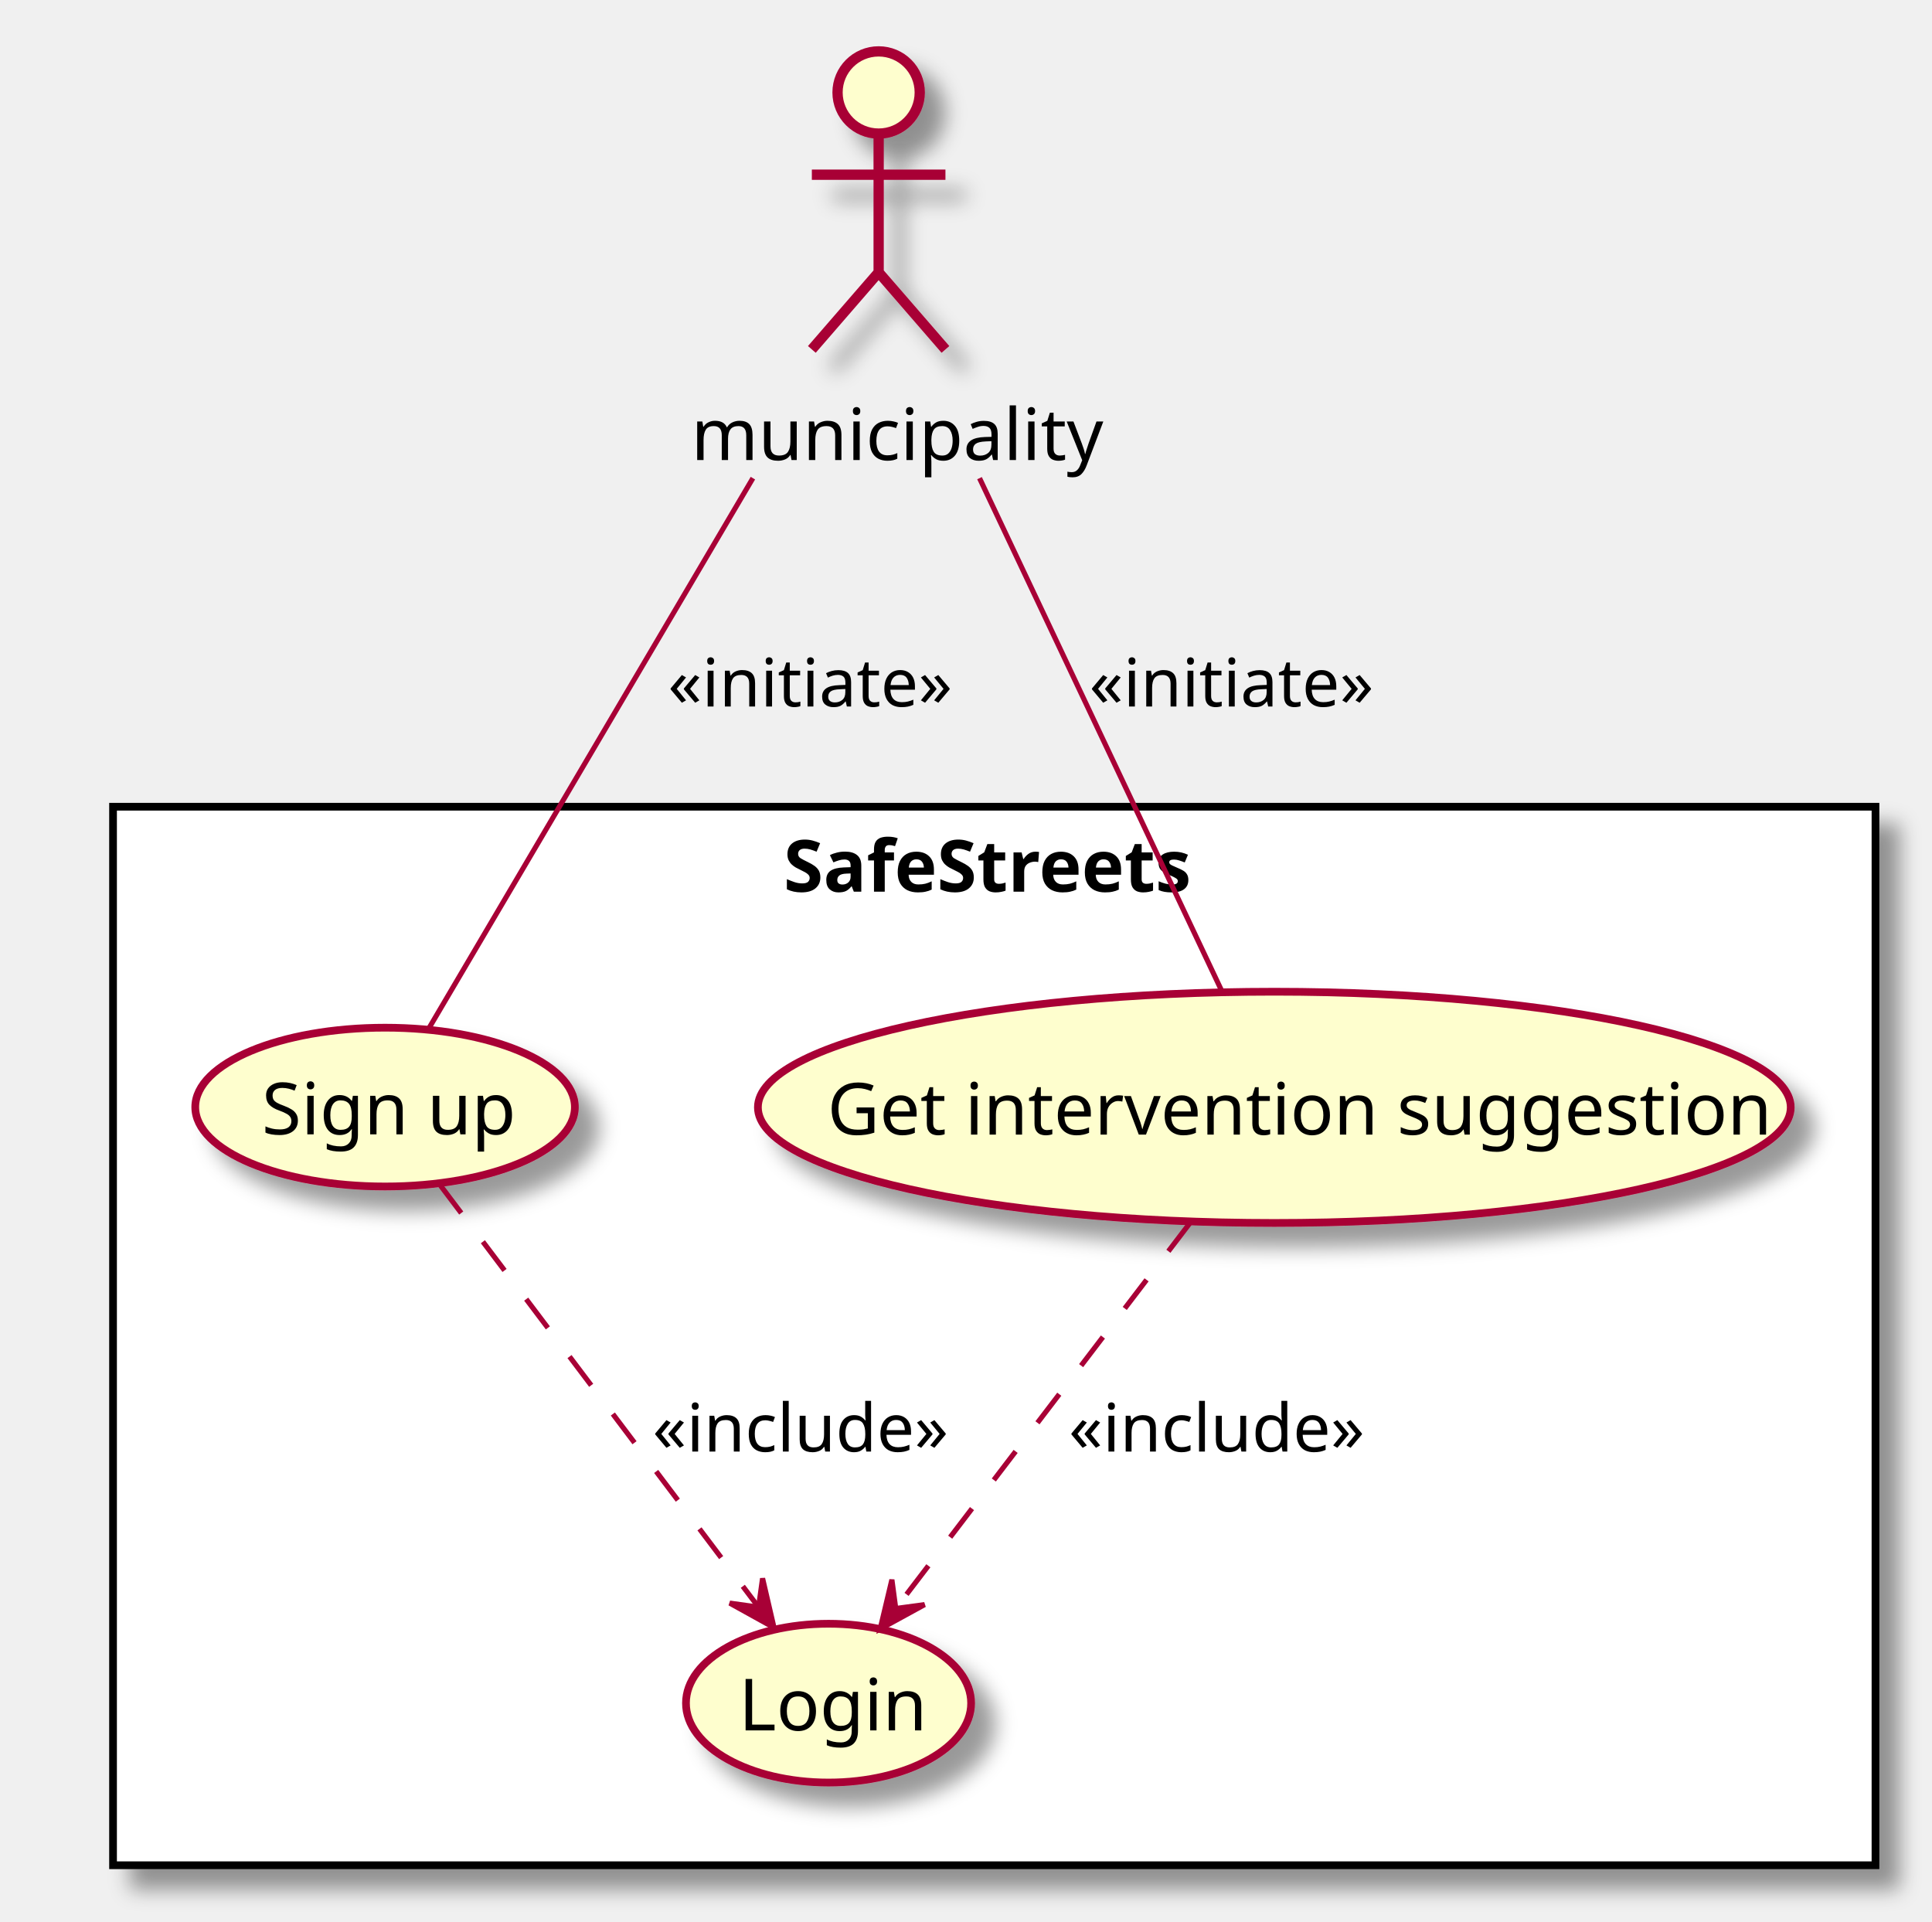
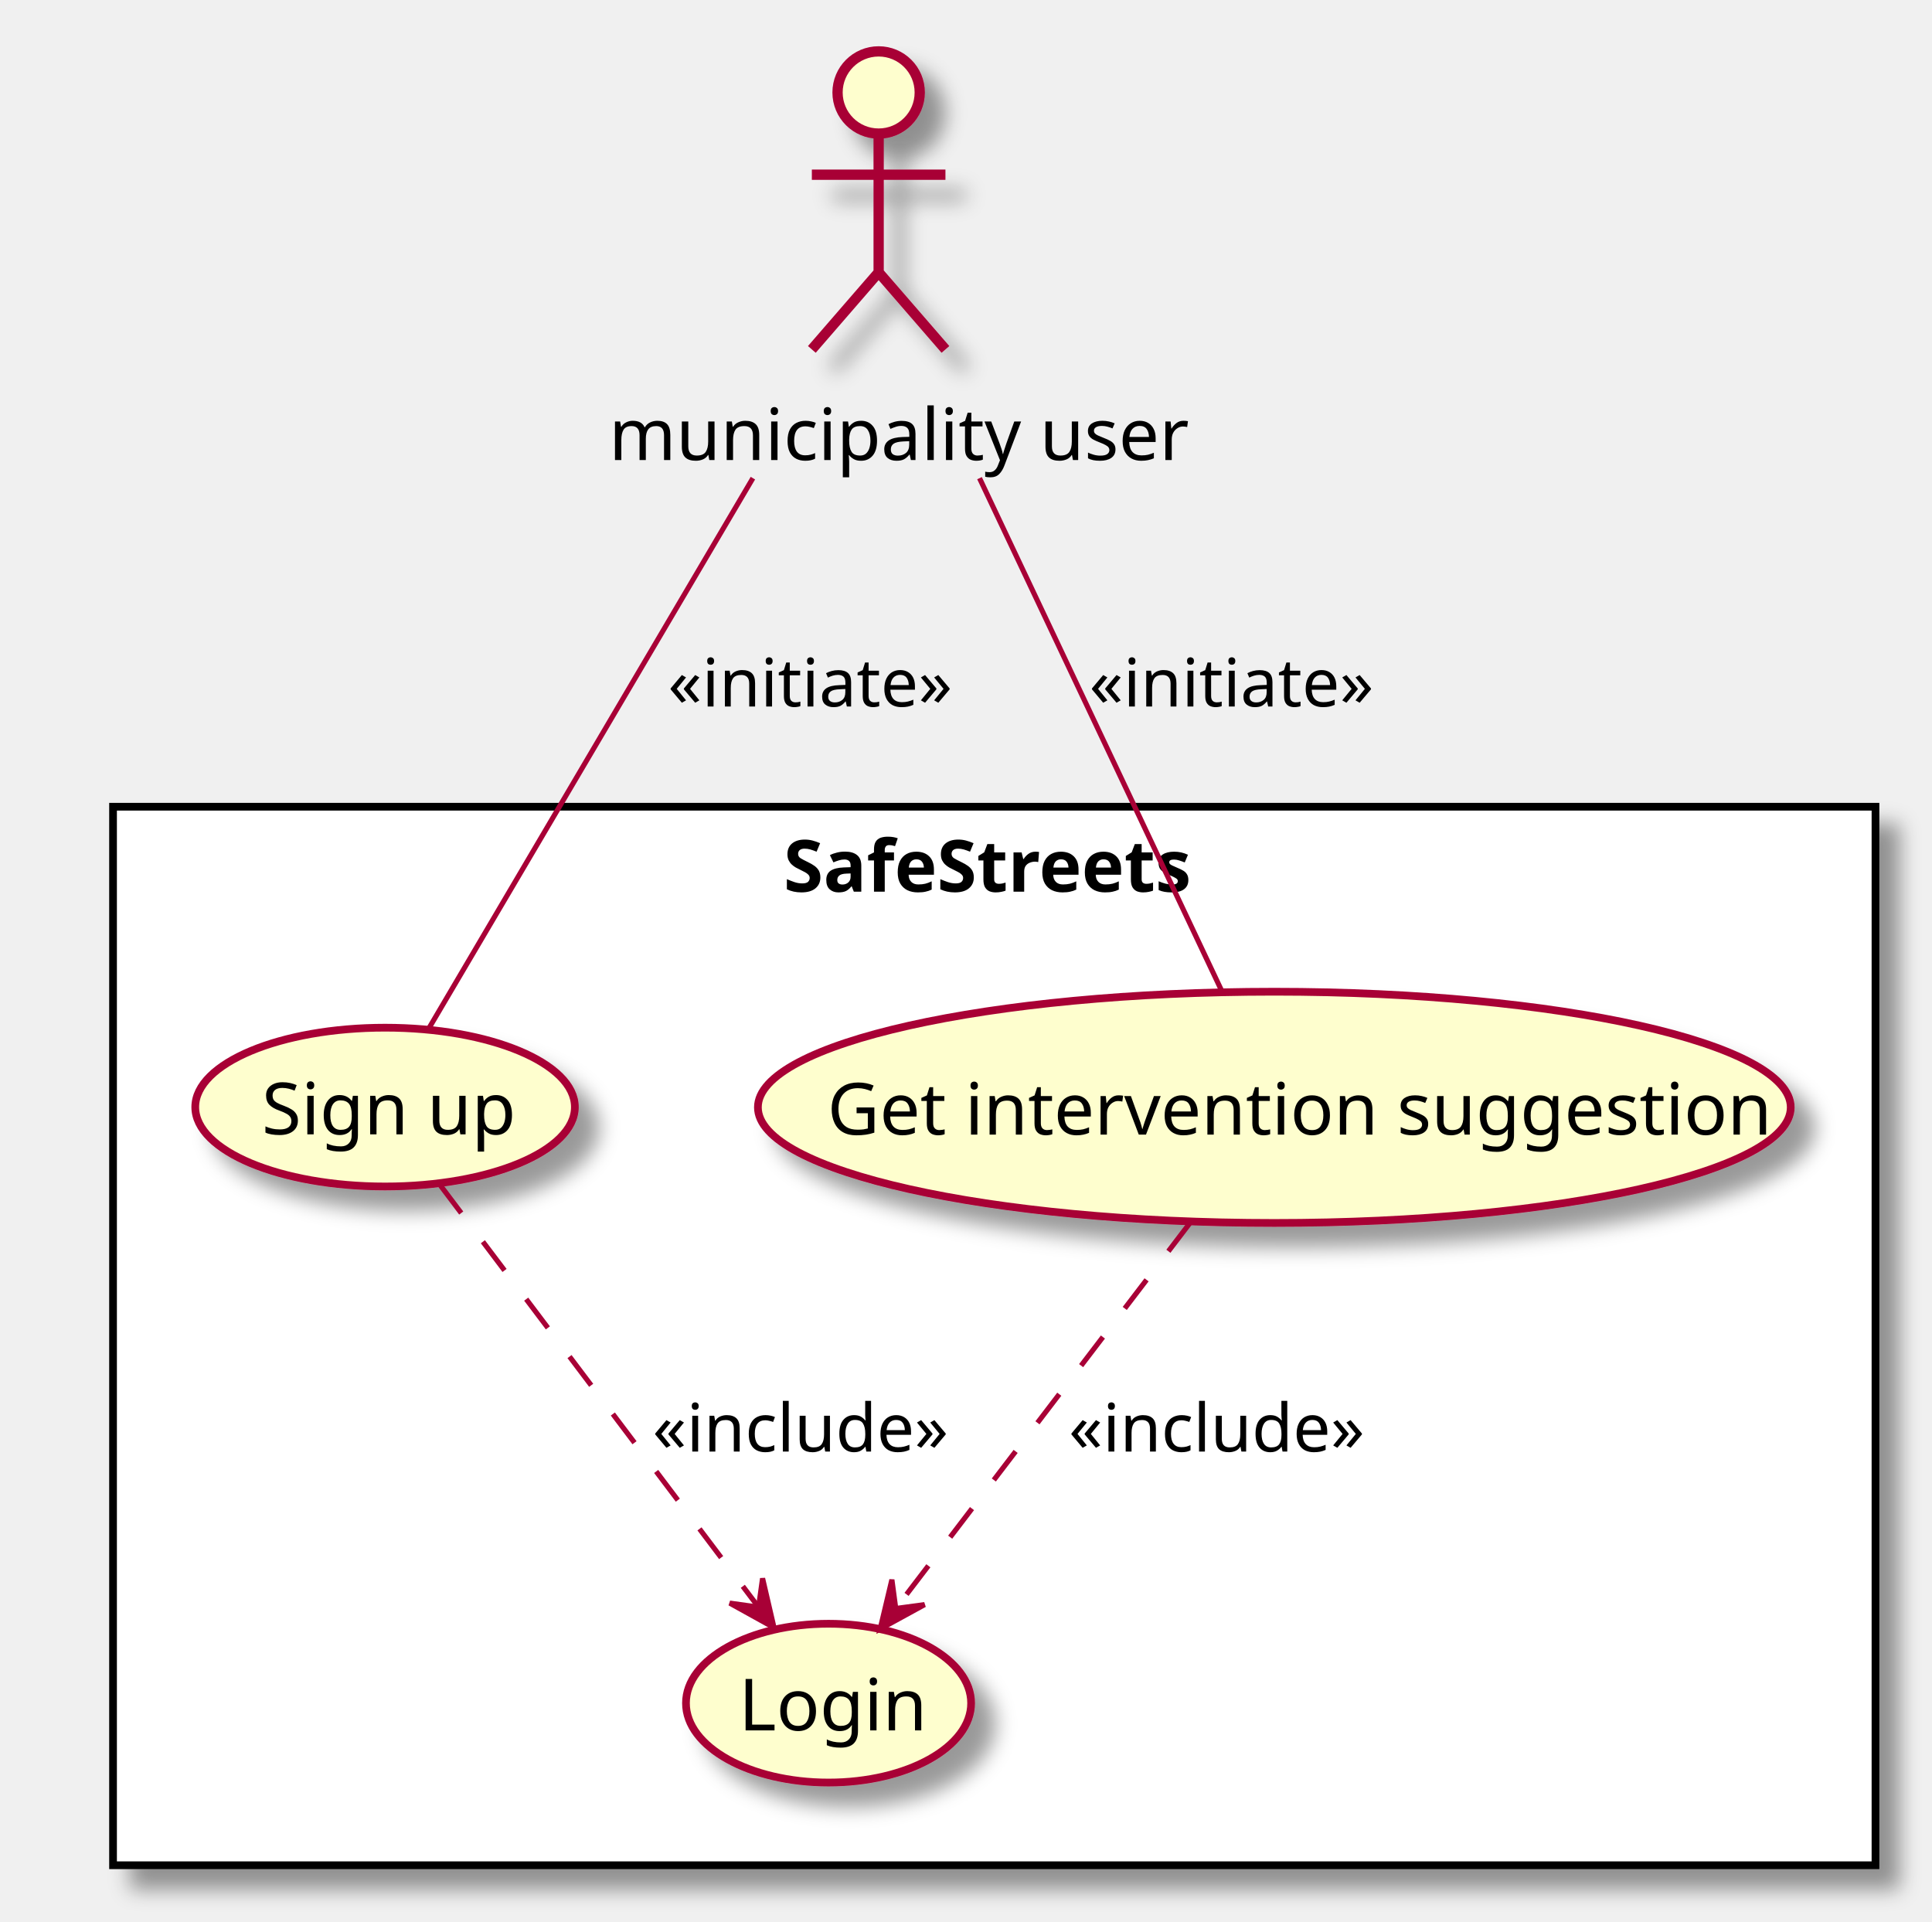
<svg xmlns="http://www.w3.org/2000/svg" contentScriptType="application/ecmascript" contentStyleType="text/css" height="374px" preserveAspectRatio="none" style="width:376px;height:374px;" version="1.1" viewBox="0 0 376 374" width="376px" zoomAndPan="magnify">
  <defs>
-     <filter height="300%" id="fmiwuswzvu4cd" width="300%" x="-1" y="-1">
+     <filter height="300%" id="f1cvbjdrx13eem" width="300%" x="-1" y="-1">
      <feGaussianBlur result="blurOut" stdDeviation="2.0" />
      <feColorMatrix in="blurOut" result="blurOut2" type="matrix" values="0 0 0 0 0 0 0 0 0 0 0 0 0 0 0 0 0 0 .4 0" />
      <feOffset dx="4.0" dy="4.0" in="blurOut2" result="blurOut3" />
      <feBlend in="SourceGraphic" in2="blurOut3" mode="normal" />
    </filter>
  </defs>
  <g>
-     <rect fill="#FFFFFF" filter="url(#fmiwuswzvu4cd)" height="206" style="stroke: #000000; stroke-width: 1.5;" width="343" x="22" y="157" />
+     <rect fill="#FFFFFF" filter="url(#f1cvbjdrx13eem)" height="206" style="stroke: #000000; stroke-width: 1.5;" width="343" x="22" y="157" />
    <text fill="#000000" font-family="sans-serif" font-size="14" font-weight="bold" lengthAdjust="spacingAndGlyphs" textLength="82" x="152.5" y="173.533">SafeStreets</text>
-     <ellipse cx="74.941" cy="215.452" fill="#FEFECE" filter="url(#fmiwuswzvu4cd)" rx="36.941" ry="15.452" style="stroke: #A80036; stroke-width: 1.5;" />
+     <ellipse cx="74.941" cy="215.452" fill="#FEFECE" filter="url(#f1cvbjdrx13eem)" rx="36.941" ry="15.452" style="stroke: #A80036; stroke-width: 1.5;" />
    <text fill="#000000" font-family="sans-serif" font-size="14" lengthAdjust="spacingAndGlyphs" textLength="48" x="50.941" y="220.756">Sign up</text>
-     <ellipse cx="161.249" cy="331.452" fill="#FEFECE" filter="url(#fmiwuswzvu4cd)" rx="27.749" ry="15.452" style="stroke: #A80036; stroke-width: 1.5;" />
+     <ellipse cx="161.249" cy="331.452" fill="#FEFECE" filter="url(#f1cvbjdrx13eem)" rx="27.749" ry="15.452" style="stroke: #A80036; stroke-width: 1.5;" />
    <text fill="#000000" font-family="sans-serif" font-size="14" lengthAdjust="spacingAndGlyphs" textLength="35" x="143.749" y="336.756">Login</text>
-     <ellipse cx="248.004" cy="215.501" fill="#FEFECE" filter="url(#fmiwuswzvu4cd)" rx="100.504" ry="22.501" style="stroke: #A80036; stroke-width: 1.5;" />
+     <ellipse cx="248.004" cy="215.501" fill="#FEFECE" filter="url(#f1cvbjdrx13eem)" rx="100.504" ry="22.501" style="stroke: #A80036; stroke-width: 1.5;" />
    <text fill="#000000" font-family="sans-serif" font-size="14" lengthAdjust="spacingAndGlyphs" textLength="174" x="161.004" y="220.805">Get intervention suggestion</text>
-     <ellipse cx="171" cy="18" fill="#FEFECE" filter="url(#fmiwuswzvu4cd)" rx="8" ry="8" style="stroke: #A80036; stroke-width: 2.0;" />
-     <path d="M171,26 L171,53 M158,34 L184,34 M171,53 L158,68 M171,53 L184,68 " fill="none" filter="url(#fmiwuswzvu4cd)" style="stroke: #A80036; stroke-width: 2.0;" />
-     <text fill="#000000" font-family="sans-serif" font-size="14" lengthAdjust="spacingAndGlyphs" textLength="73" x="134.5" y="89.533">municipality</text>
+     <ellipse cx="171" cy="18" fill="#FEFECE" filter="url(#f1cvbjdrx13eem)" rx="8" ry="8" style="stroke: #A80036; stroke-width: 2.0;" />
+     <path d="M171,26 L171,53 M158,34 L184,34 M171,53 L158,68 M171,53 L184,68 " fill="none" filter="url(#f1cvbjdrx13eem)" style="stroke: #A80036; stroke-width: 2.0;" />
+     <text fill="#000000" font-family="sans-serif" font-size="14" lengthAdjust="spacingAndGlyphs" textLength="105" x="118.5" y="89.533">municipality user</text>
    <path d="M146.527,93.054 C125.862,128.141 97.467,176.353 83.484,200.095 " fill="none" id="municipality-Sign up" style="stroke: #A80036; stroke-width: 1.0;" />
    <text fill="#000000" font-family="sans-serif" font-size="13" lengthAdjust="spacingAndGlyphs" textLength="52" x="130" y="137.495">«initiate»</text>
    <path d="M85.545,230.479 C101.168,251.188 130.457,290.012 147.586,312.719 " fill="none" id="Sign up-&gt;Login" style="stroke: #A80036; stroke-width: 1.0; stroke-dasharray: 7.0,7.0;" />
    <polygon fill="#A80036" points="150.637,316.763,148.41,307.169,147.626,312.772,142.024,311.987,150.637,316.763" style="stroke: #A80036; stroke-width: 1.0;" />
    <text fill="#000000" font-family="sans-serif" font-size="13" lengthAdjust="spacingAndGlyphs" textLength="55" x="127" y="282.495">«include»</text>
    <path d="M190.63,93.054 C205.69,124.934 225.868,167.65 237.844,193.001 " fill="none" id="municipality-Get intervention suggestion" style="stroke: #A80036; stroke-width: 1.0;" />
    <text fill="#000000" font-family="sans-serif" font-size="13" lengthAdjust="spacingAndGlyphs" textLength="52" x="212" y="137.495">«initiate»</text>
    <path d="M231.636,237.943 C215.093,259.62 189.831,292.721 174.426,312.908 " fill="none" id="Get intervention suggestion-&gt;Login" style="stroke: #A80036; stroke-width: 1.0; stroke-dasharray: 7.0,7.0;" />
    <polygon fill="#A80036" points="171.295,317.01,179.935,312.283,174.328,313.036,173.576,307.429,171.295,317.01" style="stroke: #A80036; stroke-width: 1.0;" />
    <text fill="#000000" font-family="sans-serif" font-size="13" lengthAdjust="spacingAndGlyphs" textLength="55" x="208" y="282.495">«include»</text>
  </g>
</svg>
